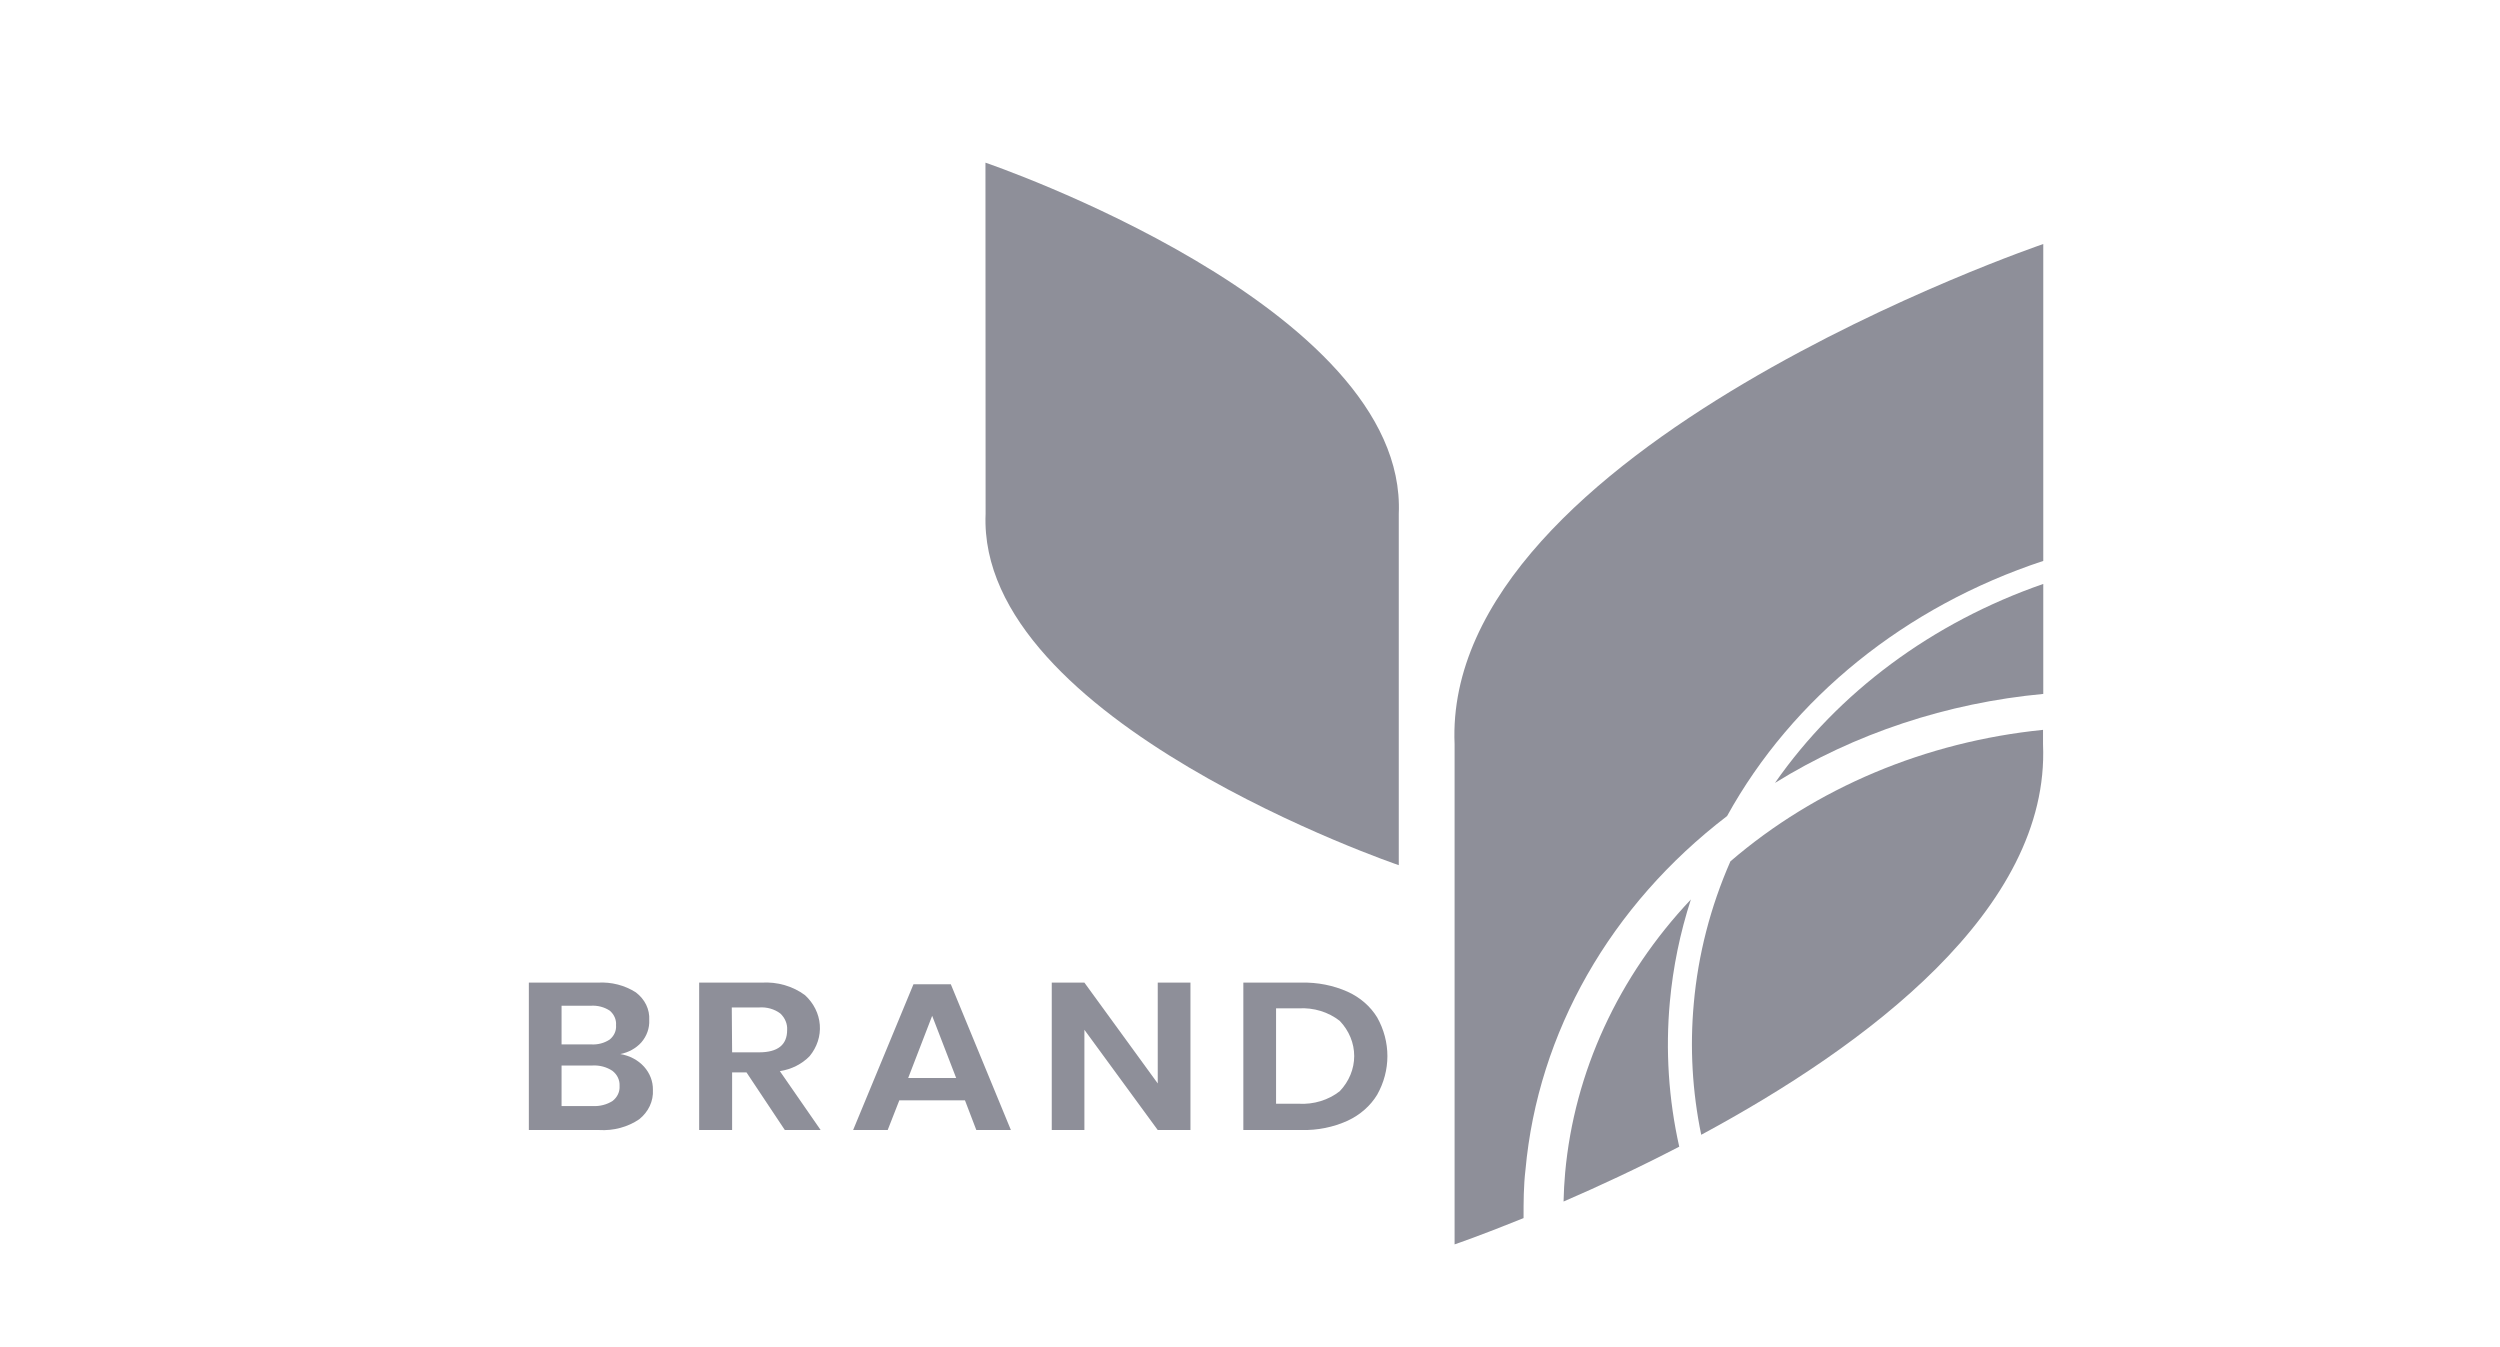
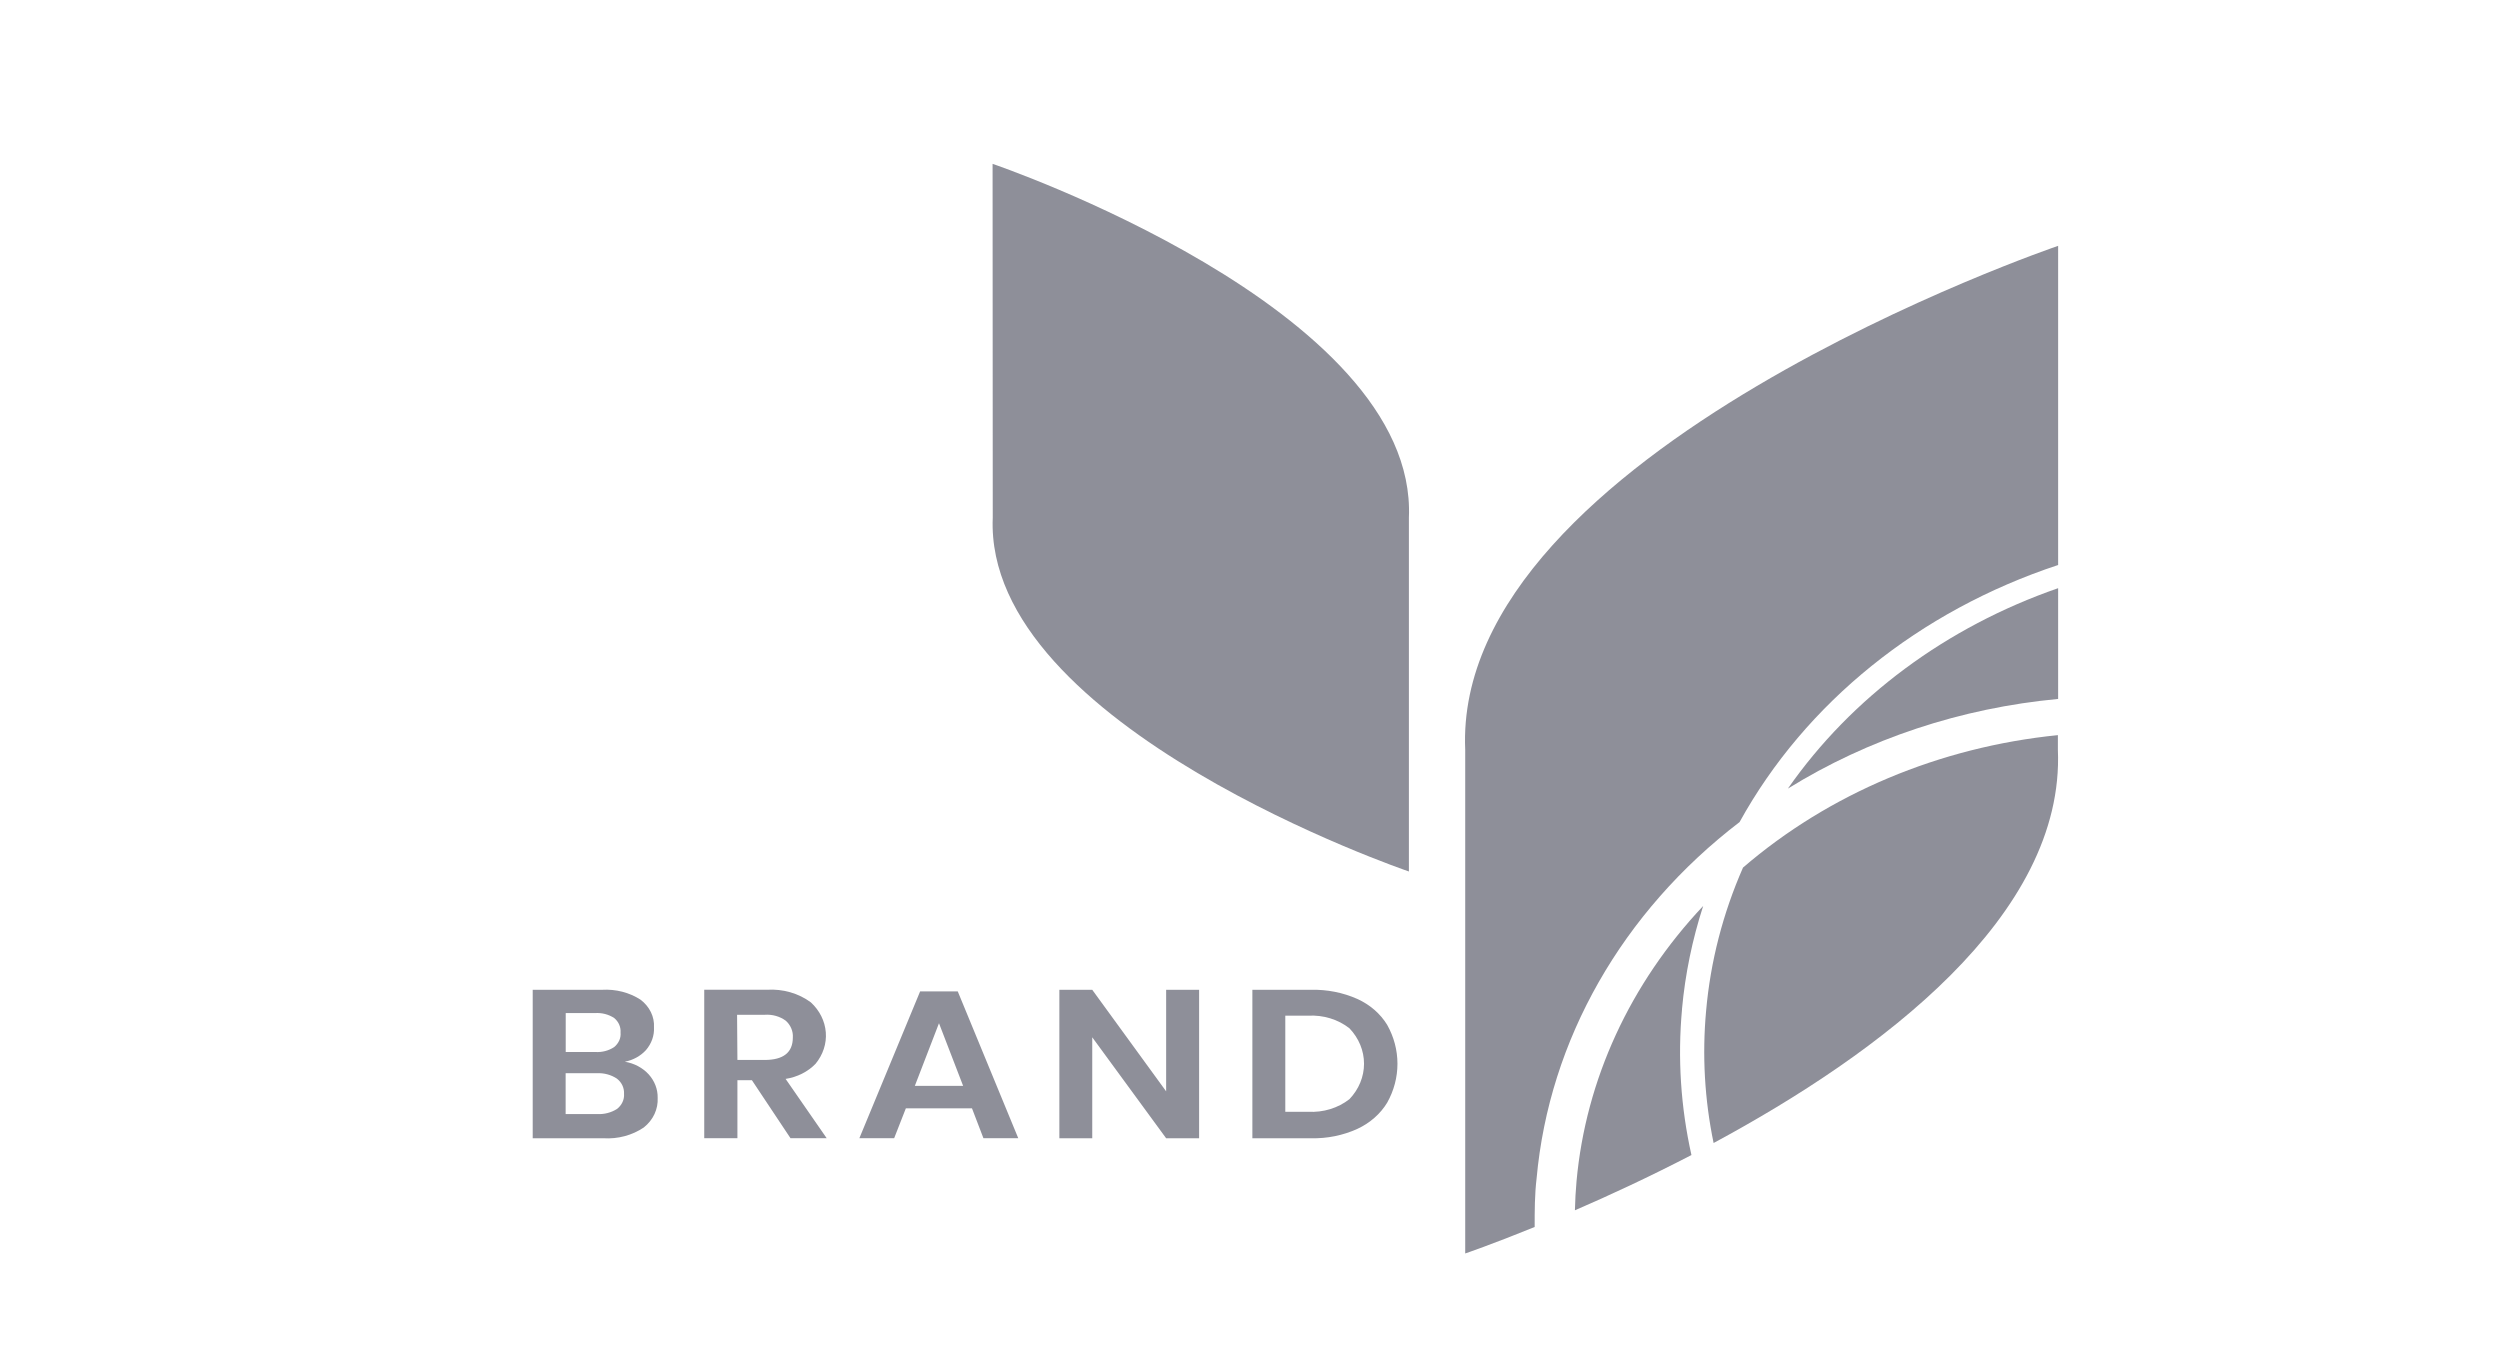
- <svg xmlns="http://www.w3.org/2000/svg" width="104" height="56" viewBox="0 0 104 56" fill="none">
-   <path d="M26.792 44.373C27.037 44.647 27.168 44.989 27.161 45.341C27.174 45.57 27.129 45.799 27.03 46.011C26.931 46.222 26.78 46.411 26.589 46.563C26.112 46.887 25.521 47.046 24.925 47.009H22V40.877H24.865C25.431 40.843 25.992 40.987 26.453 41.284C26.637 41.424 26.784 41.6 26.881 41.799C26.977 41.998 27.021 42.215 27.008 42.432C27.025 42.77 26.907 43.103 26.675 43.369C26.453 43.613 26.146 43.782 25.804 43.849C26.192 43.913 26.542 44.098 26.792 44.373ZM23.361 43.447H24.586C24.864 43.466 25.14 43.394 25.364 43.244C25.456 43.169 25.528 43.075 25.573 42.972C25.619 42.868 25.637 42.756 25.627 42.645C25.636 42.533 25.617 42.422 25.572 42.319C25.527 42.215 25.457 42.122 25.368 42.045C25.137 41.891 24.852 41.818 24.566 41.839H23.361V43.447ZM25.484 45.799C25.582 45.722 25.66 45.626 25.71 45.518C25.76 45.41 25.782 45.293 25.774 45.176C25.781 45.058 25.758 44.939 25.707 44.83C25.656 44.721 25.577 44.624 25.477 44.547C25.238 44.387 24.943 44.308 24.645 44.325H23.361V46.012H24.662C24.955 46.027 25.245 45.952 25.484 45.799Z" fill="#8E8F99" />
-   <path d="M32.649 47.009L31.055 44.613H30.456V47.009H29.085V40.877H31.68C32.335 40.836 32.981 41.022 33.487 41.398C33.85 41.731 34.069 42.17 34.104 42.635C34.14 43.1 33.989 43.561 33.68 43.936C33.36 44.266 32.923 44.486 32.442 44.559L34.139 47.009H32.649ZM30.456 43.777H31.577C32.356 43.777 32.745 43.467 32.745 42.848C32.753 42.722 32.732 42.595 32.682 42.477C32.633 42.358 32.557 42.25 32.459 42.159C32.213 41.975 31.896 41.886 31.577 41.91H30.442L30.456 43.777Z" fill="#8E8F99" />
-   <path d="M40.143 45.775H37.411L36.928 47.009H35.49L38 40.946H39.554L42.053 47.009H40.615L40.143 45.775ZM39.777 44.846L38.778 42.258L37.78 44.846H39.777Z" fill="#8E8F99" />
-   <path d="M49.523 47.009H48.162L45.111 42.839V47.009H43.753V40.877H45.111L48.162 45.071V40.877H49.523V47.009Z" fill="#8E8F99" />
-   <path d="M57.29 45.541C57.009 46.005 56.58 46.381 56.059 46.623C55.467 46.892 54.809 47.025 54.146 47.009H51.723V40.877H54.146C54.808 40.861 55.465 40.991 56.059 41.255C56.58 41.491 57.009 41.864 57.29 42.324C57.57 42.823 57.716 43.374 57.716 43.933C57.716 44.492 57.57 45.043 57.29 45.541ZM55.733 45.395C56.121 44.987 56.335 44.468 56.335 43.931C56.335 43.394 56.121 42.875 55.733 42.468C55.263 42.099 54.651 41.911 54.029 41.947H53.084V45.916H54.029C54.651 45.951 55.263 45.764 55.733 45.395Z" fill="#8E8F99" />
-   <path d="M40.995 6.767C40.995 6.767 58.561 12.737 58.189 21.377V35.991C58.189 35.991 40.635 30.017 41.001 21.377L40.995 6.767Z" fill="#8E8F99" />
-   <path d="M73.839 32.569C77.156 30.514 80.994 29.241 85 28.867V24.292C80.384 25.893 76.469 28.797 73.839 32.569Z" fill="#8E8F99" />
-   <path d="M71.846 33.948C74.561 29.025 79.269 25.227 85 23.334V10.152C85 10.152 59.982 18.657 60.511 30.961V51.767C60.511 51.767 61.626 51.386 63.38 50.673C63.38 50.008 63.38 49.337 63.46 48.663C63.978 42.951 66.994 37.658 71.846 33.948Z" fill="#8E8F99" />
-   <path d="M69.466 41.677C69.598 40.234 69.891 38.807 70.341 37.417C67.32 40.621 65.491 44.597 65.11 48.786C65.074 49.181 65.054 49.577 65.044 49.984C66.465 49.37 68.119 48.603 69.856 47.702C69.412 45.72 69.281 43.692 69.466 41.677Z" fill="#8E8F99" />
-   <path d="M70.461 41.752C70.295 43.575 70.399 45.409 70.771 47.207C77.606 43.525 85.286 37.836 84.99 30.961V30.362C80.107 30.854 75.538 32.776 71.985 35.832C71.154 37.726 70.64 39.721 70.461 41.752Z" fill="#8E8F99" />
+ <svg xmlns="http://www.w3.org/2000/svg" version="1.1" width="59" height="32" viewBox="0 0 59 32">
+   <path fill="#8e8f99" d="M15.31 25.356c0.14 0.156 0.215 0.352 0.211 0.553 0.007 0.131-0.019 0.262-0.075 0.383s-0.143 0.229-0.252 0.316c-0.273 0.185-0.61 0.276-0.951 0.255h-1.671v-3.504h1.637c0.323-0.019 0.644 0.063 0.907 0.233 0.106 0.080 0.189 0.18 0.245 0.294s0.080 0.238 0.073 0.361c0.010 0.193-0.058 0.383-0.19 0.536-0.127 0.139-0.303 0.236-0.498 0.274 0.222 0.036 0.422 0.143 0.565 0.3zM13.349 24.827h0.7c0.159 0.011 0.317-0.031 0.445-0.116 0.053-0.043 0.093-0.096 0.12-0.155s0.037-0.123 0.031-0.187c0.005-0.063-0.006-0.127-0.031-0.186s-0.066-0.113-0.117-0.156c-0.132-0.088-0.295-0.13-0.458-0.118h-0.688v0.919zM14.562 26.171c0.056-0.044 0.1-0.099 0.129-0.161s0.041-0.129 0.036-0.195c0.004-0.068-0.009-0.135-0.038-0.198s-0.074-0.118-0.131-0.162c-0.137-0.091-0.305-0.136-0.475-0.127h-0.734v0.964h0.744c0.167 0.009 0.333-0.034 0.47-0.122z" />
+   <path fill="#8e8f99" d="M18.656 26.862l-0.911-1.369h-0.342v1.369h-0.783v-3.504h1.483c0.374-0.023 0.744 0.083 1.033 0.298 0.207 0.19 0.332 0.441 0.353 0.707s-0.066 0.529-0.242 0.743c-0.183 0.189-0.433 0.314-0.707 0.356l0.97 1.4h-0.852zM17.403 25.015h0.641c0.445 0 0.667-0.177 0.667-0.531 0.005-0.072-0.008-0.145-0.036-0.212s-0.072-0.13-0.128-0.181c-0.141-0.105-0.322-0.156-0.504-0.142h-0.648l0.008 1.067z" />
+   <path fill="#8e8f99" d="M22.939 26.157h-1.561l-0.276 0.705h-0.821l1.434-3.465h0.888l1.428 3.465h-0.822l-0.27-0.705zM22.73 25.627l-0.57-1.479-0.57 1.479h1.141z" />
+   <path fill="#8e8f99" d="M28.299 26.863h-0.778l-1.744-2.383v2.383h-0.776v-3.504h0.776l1.744 2.397v-2.397h0.778v3.504z" />
+   <path fill="#8e8f99" d="M32.737 26.024c-0.161 0.265-0.406 0.48-0.704 0.618-0.338 0.154-0.714 0.23-1.093 0.221h-1.384v-3.504h1.384c0.378-0.009 0.754 0.065 1.093 0.216 0.298 0.135 0.543 0.348 0.704 0.611 0.16 0.285 0.243 0.6 0.243 0.919s-0.083 0.634-0.243 0.919zM31.847 25.94c0.222-0.233 0.344-0.529 0.344-0.836s-0.122-0.603-0.344-0.836c-0.268-0.211-0.618-0.318-0.974-0.298h-0.54v2.268h0.54c0.355 0.020 0.705-0.087 0.974-0.298z" />
+   <path fill="#8e8f99" d="M23.425 3.867c0 0 10.038 3.412 9.825 8.349v8.351c0 0-10.031-3.413-9.821-8.351l-0.004-8.349z" />
+   <path fill="#8e8f99" d="M42.194 18.611c1.896-1.175 4.089-1.902 6.378-2.116v-2.614c-2.638 0.915-4.875 2.575-6.378 4.73z" />
+   <path fill="#8e8f99" d="M41.055 19.399c1.552-2.813 4.242-4.983 7.517-6.065v-7.532c0 0-14.296 4.86-13.993 11.891v11.889c0 0 0.637-0.217 1.639-0.625 0-0.38 0-0.764 0.046-1.149 0.296-3.264 2.020-6.289 4.792-8.409z" />
+   <path fill="#8e8f99" d="M39.695 23.815c0.075-0.825 0.243-1.64 0.5-2.434-1.726 1.831-2.772 4.103-2.989 6.497-0.021 0.226-0.032 0.452-0.038 0.685 0.812-0.351 1.757-0.789 2.75-1.304-0.253-1.132-0.328-2.291-0.222-3.443z" />
+   <path fill="#8e8f99" d="M40.264 23.858c-0.095 1.042-0.036 2.090 0.177 3.117 3.906-2.104 8.294-5.355 8.125-9.284v-0.342c-2.791 0.281-5.401 1.379-7.431 3.126-0.475 1.082-0.769 2.222-0.871 3.383z" />
</svg>
